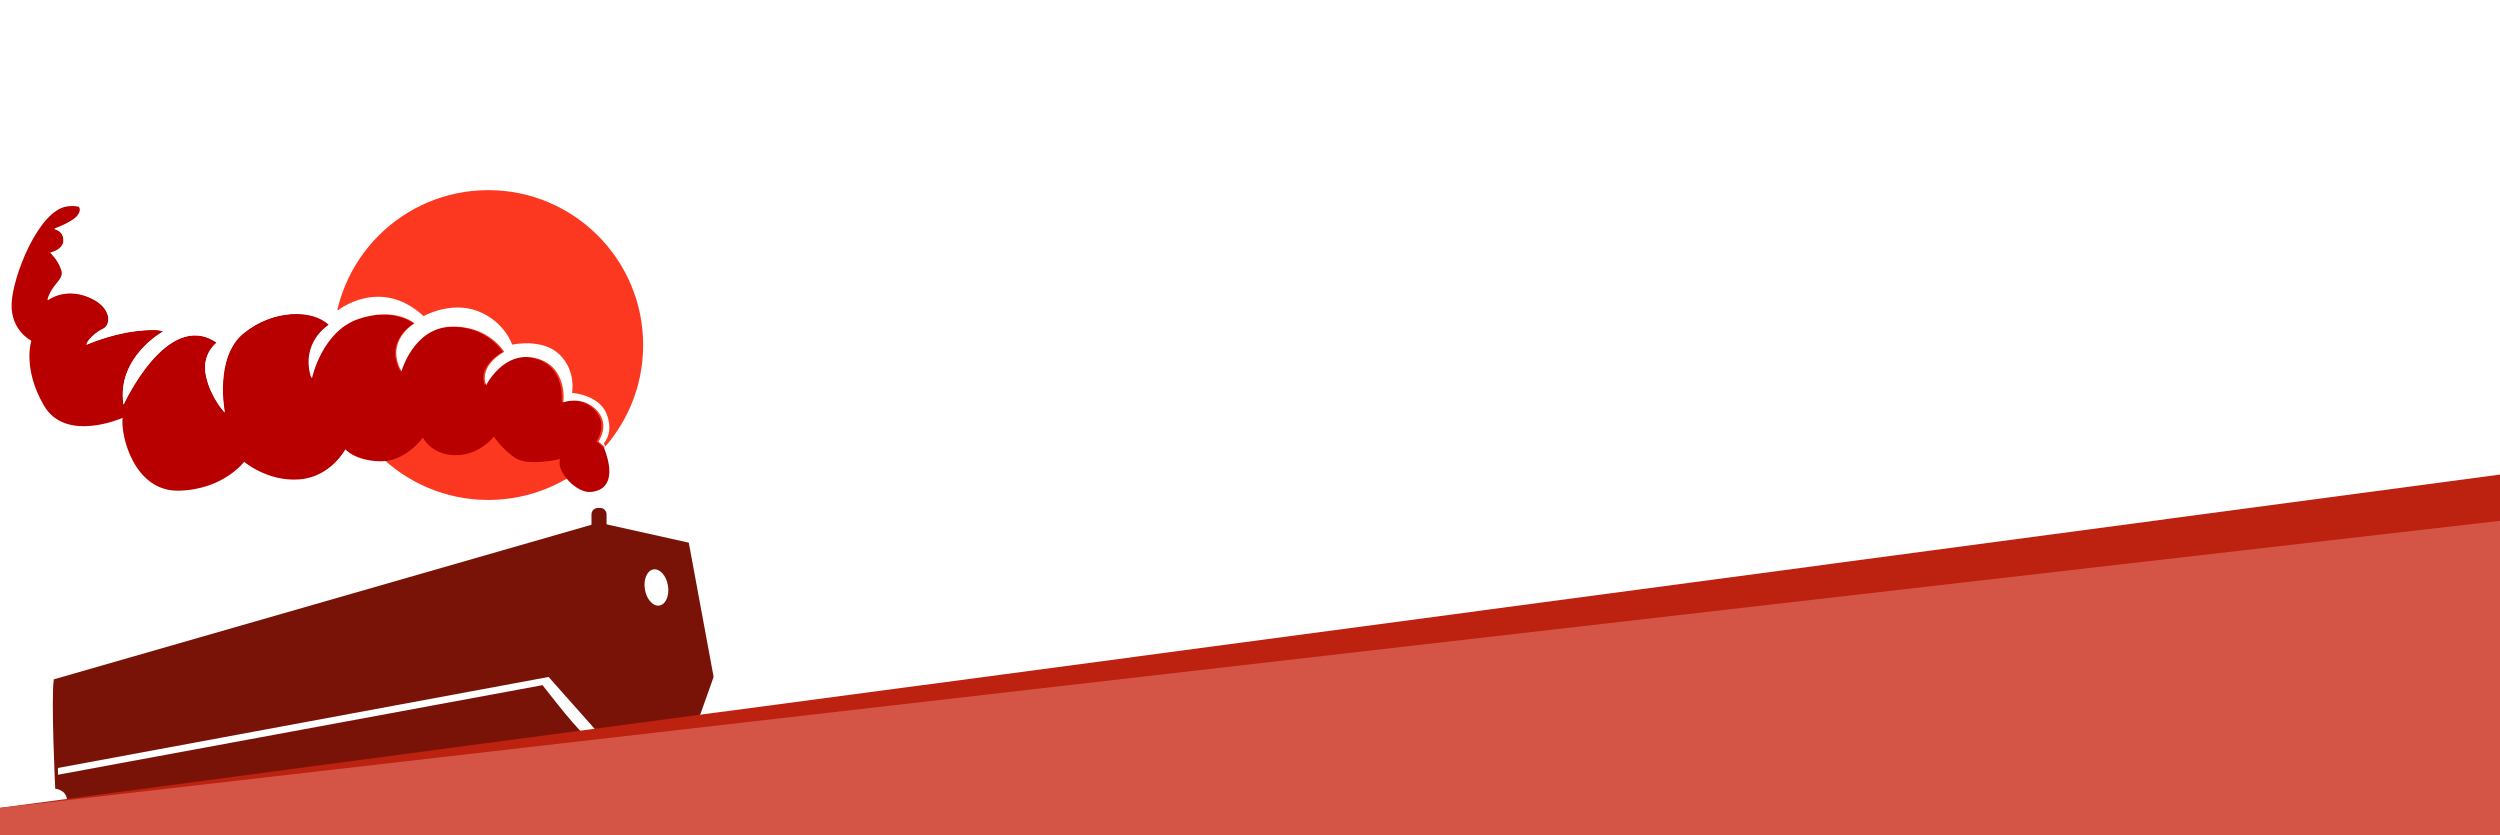
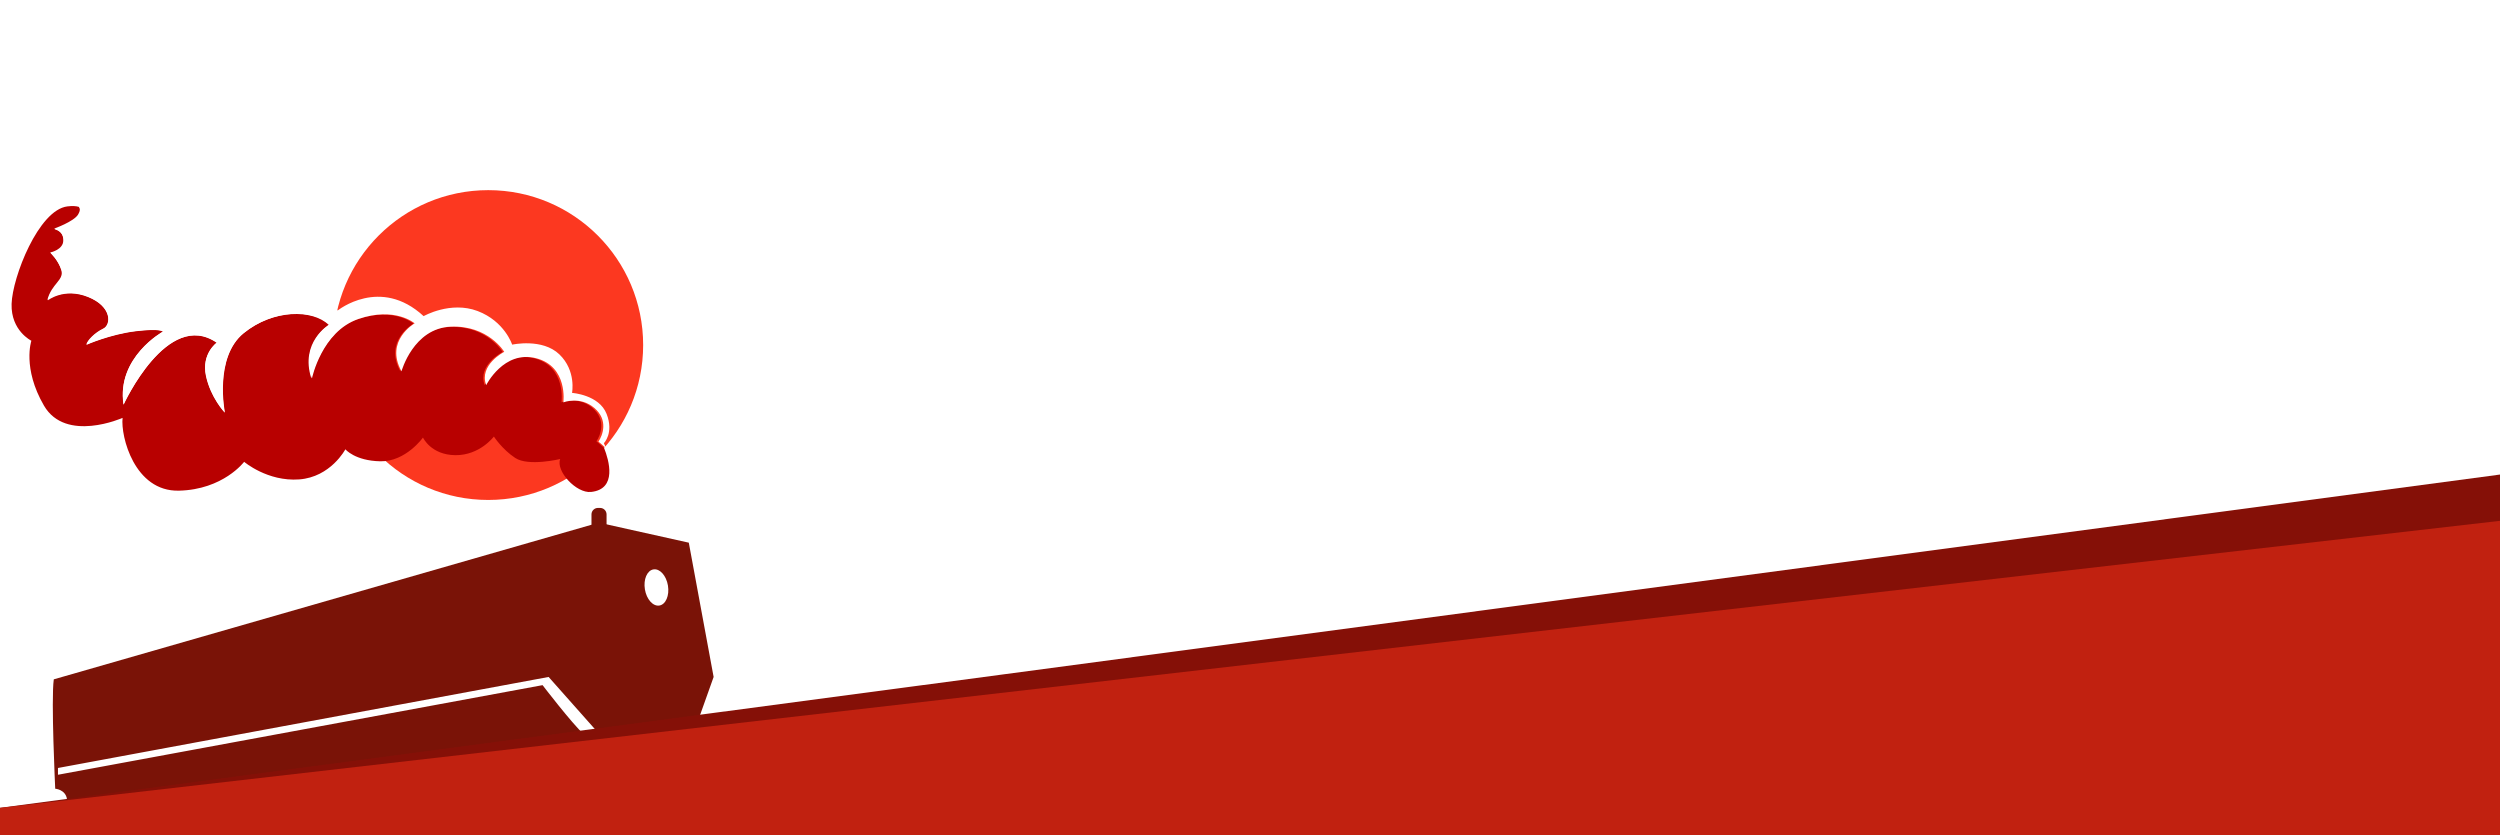
<svg xmlns="http://www.w3.org/2000/svg" width="1512" height="505" viewBox="0 0 1512 505" fill="none">
  <mask id="mask0_369_33" style="mask-type:alpha" maskUnits="userSpaceOnUse" x="0" y="0" width="1512" height="505">
    <rect width="1512" height="505" fill="#D9D9D9" />
  </mask>
  <g mask="url(#mask0_369_33)">
    <path d="M-1 0H1512V490H-1V0Z" fill="white" />
    <path d="M295.292 302.375C347.035 302.375 388.98 260.43 388.98 208.688C388.98 156.945 347.035 115 295.292 115C243.55 115 201.605 156.945 201.605 208.688C201.605 260.43 243.55 302.375 295.292 302.375Z" fill="#FC3820" />
    <path d="M57.264 442.743L397.193 399.873L389.986 437.709L62.479 482.924L57.264 442.743Z" fill="white" />
    <path d="M416.584 328.211L362.177 316.093L32.535 410.865C30.817 422.917 33.394 477.011 33.394 477.011C33.394 477.011 39.559 477.441 40.494 483.201C40.873 485.475 41.201 487.951 41.504 490.099L43.071 489.821C43.071 489.821 49.792 498.31 58.609 497.653C67.427 496.996 69.499 492.6 69.499 492.6C69.499 492.6 76.396 495.506 87.817 493.687C99.237 491.867 103.683 486.536 103.683 486.536C103.683 486.536 119.601 490.655 131.981 488.355C144.361 486.031 162.174 471.528 162.174 471.528L199.365 468.092C199.365 468.092 199.794 476.91 217.43 473.651C235.065 470.391 234.636 467.031 235.924 465.389C235.924 465.389 241.281 465.869 248.608 464.58C255.531 463.342 261.089 460.816 262.984 460.462C264.879 460.108 265.46 465.035 281.074 463.368C299.139 461.447 299.013 453.059 303.636 453.059C308.26 453.059 312.05 456.495 324.733 456.495C337.417 456.495 343.253 445.858 343.253 445.858L351.894 444.292C351.894 444.292 352.399 444.317 353.309 444.368C345.552 437.167 328.144 414.377 328.144 414.377L35.062 468.572V464.479L331.808 409.425L361.257 442.614L421.003 439.18L431.598 409.425L416.584 328.211Z" fill="#7A1307" />
    <path d="M365.055 322.326V317.5H366.849V311.108C366.849 308.935 365.081 307.191 362.933 307.191H361.645C359.472 307.191 357.728 308.96 357.728 311.108V317.601H362.302V324.044L365.055 322.326Z" fill="#7A1307" />
    <path d="M365.355 270.953C362.799 268.557 360.735 266.906 360.735 266.906C363.219 263.204 366.853 254.003 358.288 246.671C349.724 239.34 339.608 243.278 339.608 243.278C339.608 243.278 342.566 221.682 323.137 216.71C303.708 211.737 293.135 232.934 293.135 232.934C288.625 220.739 304.018 212.863 304.018 212.863C304.018 212.863 294.377 196.802 271.844 197.727C249.31 198.653 242.152 224.604 242.152 224.604C231.89 206.075 250.077 195.731 250.077 195.731C250.077 195.731 238.263 185.532 216.204 193.1C194.128 200.667 188.266 228.778 188.266 228.778C181.309 207.001 198.802 196.493 198.802 196.493C189.161 187.075 165.24 186.912 147.198 201.593C129.175 216.274 135.859 249.466 135.859 249.466C135.859 249.466 127.313 240.501 124.519 227.217C121.725 213.933 131.038 207.291 131.038 207.291C101.2 186.748 74.778 244.675 74.778 244.675C70.432 216.111 98.552 200.649 98.552 200.649C98.552 200.649 97.457 198.49 82.082 200.341C66.688 202.192 52.39 208.525 52.39 208.525C52.865 206.057 57.521 201.266 62.488 198.925C67.455 196.584 67.93 185.514 53.322 179.653C38.713 173.791 28.926 181.667 28.926 181.667C31.573 171.631 39.243 169.726 37.325 163.592C35.408 157.458 30.642 153.085 30.642 153.085C30.642 153.085 38.75 151.524 38.567 145.517C38.385 139.51 32.98 138.73 32.98 138.73C32.98 138.73 44.739 134.574 47.423 130.291C48.537 128.513 48.994 126.571 47.752 125.137C46.109 124.611 43.826 124.448 40.74 124.829C23.338 126.988 7.488 167.603 7.013 183.826C6.539 200.05 18.974 206.075 18.974 206.075C18.974 206.075 13.386 222.608 26.588 245.31C39.791 268.013 74.138 252.733 74.138 252.733C72.897 263.857 81.278 297.376 108.176 296.759C135.055 296.142 147.655 279.301 147.655 279.301C147.655 279.301 161.788 291.351 180.907 289.953C200.026 288.556 208.882 271.733 208.882 271.733C208.882 271.733 214.634 278.684 230.009 278.992C245.403 279.301 255.811 264.637 255.811 264.637C255.811 264.637 260.632 275.145 275.386 275.29C290.159 275.453 298.705 264.02 298.705 264.02C298.705 264.02 303.672 271.751 311.651 276.996C319.631 282.241 338.805 277.613 338.805 277.613C336.011 284.872 348.519 298.446 357.448 297.539C373.499 295.833 368.24 278.23 365.355 270.953Z" fill="#B80000" />
    <path d="M366.879 250.349C362.348 238.713 345.967 237.619 345.967 237.619C345.967 237.619 348.627 224.269 338.318 214.33C328.008 204.39 309.756 208.439 309.756 208.439C309.756 208.439 305.226 194.323 288.845 188.105C272.445 181.904 256.211 191.205 256.211 191.205C229.98 166.986 204.225 187.794 204.225 187.794C204.225 187.794 188.614 172.73 165.813 177.089C143.012 181.43 133.345 199.594 133.345 199.594C120.541 189.509 104.16 197.88 104.16 197.88C96.51 183.126 72.462 194.159 72.462 194.159C72.462 194.159 73.709 190.439 65.601 181.12C57.493 171.8 40.158 168.864 40.158 168.864C40.158 168.864 41.571 167.314 40.947 161.095C40.324 154.894 36.728 152.396 36.728 152.396C36.728 152.396 41.259 150.061 41.259 145.265C41.259 140.45 37.829 138.59 37.829 138.59C48.358 137.569 55.182 127.082 47.533 124.62C48.78 126.043 48.322 128.012 47.203 129.8C44.506 134.104 32.693 138.28 32.693 138.28C32.693 138.28 38.141 139.082 38.306 145.101C38.489 151.137 30.345 152.706 30.345 152.706C30.345 152.706 35.132 157.101 37.058 163.265C38.984 169.429 31.28 171.344 28.62 181.43C28.62 181.43 38.453 173.515 53.127 179.405C67.802 185.296 67.326 196.421 62.336 198.773C57.347 201.126 52.651 205.941 52.192 208.421C52.192 208.421 66.555 202.056 82.019 200.196C97.483 198.336 98.565 200.506 98.565 200.506C98.565 200.506 70.316 216.026 74.681 244.75C74.681 244.75 101.225 186.554 131.198 207.181C131.198 207.181 121.825 213.856 124.65 227.205C127.456 240.555 136.041 249.564 136.041 249.564C136.041 249.564 129.327 216.19 147.433 201.454C165.538 186.7 189.587 186.864 199.272 196.33C199.272 196.33 181.699 206.889 188.688 228.774C188.688 228.774 194.594 200.524 216.754 192.919C238.931 185.314 250.781 195.564 250.781 195.564C250.781 195.564 232.511 205.959 242.82 224.579C242.82 224.579 249.993 198.5 272.647 197.57C295.283 196.64 304.969 212.78 304.969 212.78C304.969 212.78 289.505 220.695 294.036 232.95C294.036 232.95 304.657 211.649 324.175 216.646C343.692 221.643 340.721 243.346 340.721 243.346C340.721 243.346 350.883 239.388 359.486 246.756C368.09 254.124 364.439 263.37 361.944 267.091C361.944 267.091 364.017 268.75 366.585 271.157C365.815 269.243 365.228 268.021 365.228 268.021C365.228 268.021 371.41 261.984 366.879 250.349Z" fill="white" />
-     <path d="M604.95 408.114L-1 488.704L-1 795.5H1512V287L604.95 408.114Z" fill="#BD210F" />
-     <path d="M1512 315L-1 488.704L-1 795.5H1512V315Z" fill="#D45546" />
+     <path d="M604.95 408.114L-1 488.704L-1 795.5H1512V287L604.95 408.114Z" fill="#851007" />
+     <path d="M1512 315L-1 488.704L-1 795.5H1512V315Z" fill="#c12110" />
    <path d="M403.973 354.15C404.969 360.184 402.655 365.59 398.806 366.225C394.957 366.86 391.029 362.484 390.034 356.45C389.038 350.416 391.351 345.01 395.201 344.375C399.05 343.74 402.977 348.116 403.973 354.15Z" fill="white" />
  </g>
</svg>
